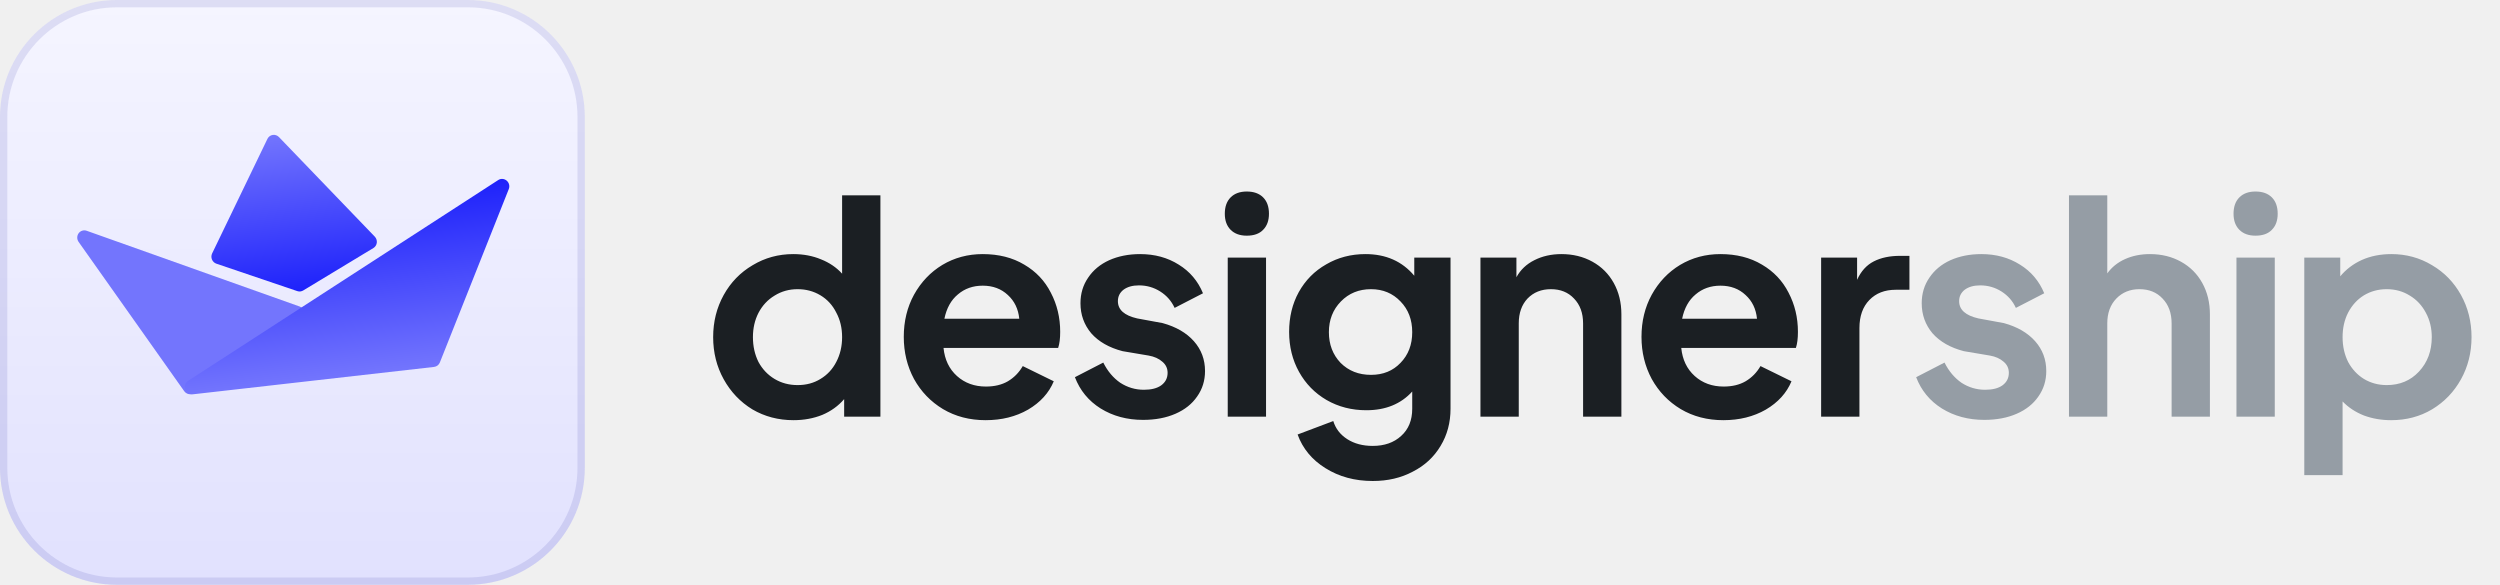
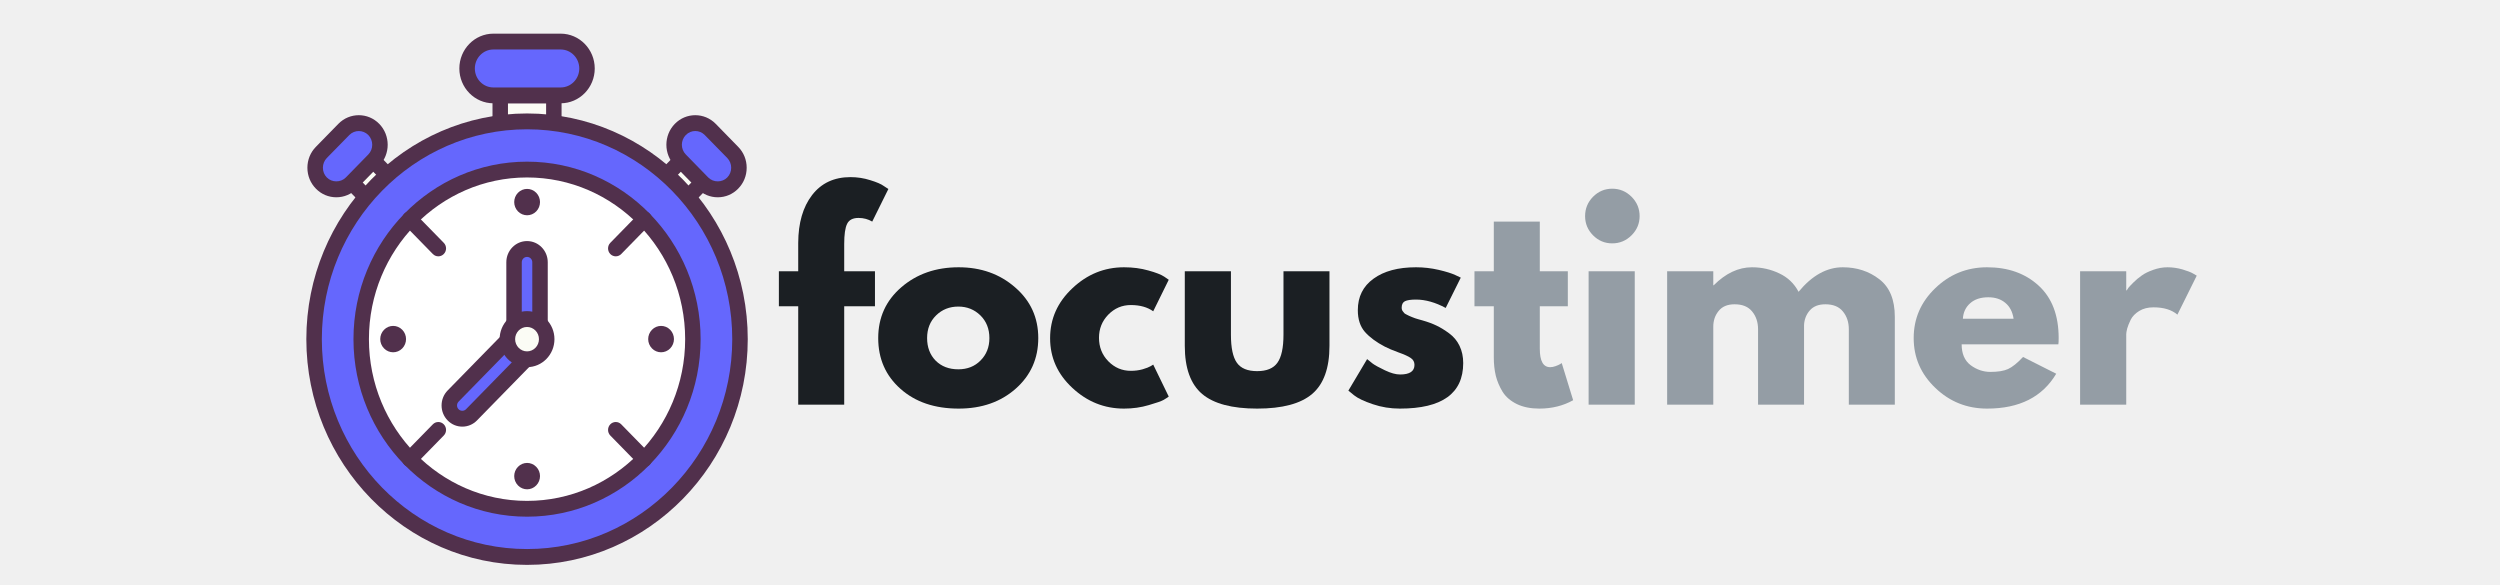
- <svg xmlns="http://www.w3.org/2000/svg" width="171" height="40" viewBox="0 0 171 40" fill="none">
-   <rect width="40" height="40" rx="8" fill="url(#paint0_linear_241_118811)" />
-   <path fill-rule="evenodd" clip-rule="evenodd" d="M14.499 17.752C14.555 17.886 14.665 17.99 14.801 18.036L20.335 19.912C20.404 19.935 20.477 19.943 20.547 19.934C20.614 19.926 20.679 19.904 20.738 19.869L25.542 16.964C25.67 16.886 25.756 16.752 25.774 16.601C25.792 16.449 25.741 16.296 25.635 16.186L19.082 9.376C18.97 9.259 18.811 9.205 18.654 9.229C18.497 9.253 18.363 9.353 18.293 9.497L14.509 17.336C14.447 17.466 14.443 17.617 14.499 17.752Z" fill="url(#paint1_linear_241_118811)" />
-   <path fill-rule="evenodd" clip-rule="evenodd" d="M20.852 21.384C20.826 21.196 20.698 21.037 20.521 20.974L5.93 15.785C5.728 15.713 5.505 15.782 5.378 15.956C5.252 16.13 5.252 16.368 5.377 16.546L12.6 26.757C12.709 26.911 12.887 26.985 13.06 26.965C13.134 26.956 13.207 26.93 13.273 26.885L20.642 21.863C20.796 21.758 20.877 21.572 20.852 21.384Z" fill="#7375FD" />
-   <path fill-rule="evenodd" clip-rule="evenodd" d="M34.658 12.357C34.493 12.215 34.258 12.198 34.079 12.315L12.864 26.051C12.672 26.175 12.592 26.419 12.67 26.639C12.749 26.859 12.965 26.996 13.192 26.971L29.69 25.098L29.692 25.097C29.868 25.076 30.018 24.962 30.085 24.795L34.801 12.932C34.882 12.731 34.824 12.498 34.658 12.357Z" fill="url(#paint2_linear_241_118811)" />
-   <rect x="0.25" y="0.25" width="39.5" height="39.5" rx="7.75" stroke="#02058D" stroke-opacity="0.1" stroke-width="0.5" />
-   <path d="M54.28 28.74C53.24 28.74 52.3 28.493 51.46 28C50.633 27.493 49.98 26.807 49.5 25.94C49.02 25.073 48.78 24.113 48.78 23.06C48.78 22.007 49.02 21.047 49.5 20.18C49.98 19.313 50.64 18.633 51.48 18.14C52.32 17.633 53.247 17.38 54.26 17.38C54.953 17.38 55.587 17.5 56.16 17.74C56.733 17.967 57.213 18.293 57.6 18.72V13.36H60.22V28.5H57.74V27.3C57.34 27.767 56.84 28.127 56.24 28.38C55.64 28.62 54.987 28.74 54.28 28.74ZM51.5 23.06C51.5 23.687 51.627 24.253 51.88 24.76C52.147 25.253 52.513 25.64 52.98 25.92C53.447 26.2 53.973 26.34 54.56 26.34C55.147 26.34 55.667 26.2 56.12 25.92C56.587 25.64 56.947 25.253 57.2 24.76C57.467 24.253 57.6 23.687 57.6 23.06C57.6 22.433 57.467 21.873 57.2 21.38C56.947 20.873 56.587 20.48 56.12 20.2C55.653 19.92 55.133 19.78 54.56 19.78C53.973 19.78 53.447 19.927 52.98 20.22C52.513 20.5 52.147 20.893 51.88 21.4C51.627 21.893 51.5 22.447 51.5 23.06ZM67.418 28.74C66.324 28.74 65.351 28.487 64.498 27.98C63.657 27.473 62.998 26.787 62.517 25.92C62.051 25.053 61.818 24.093 61.818 23.04C61.818 21.973 62.051 21.013 62.517 20.16C62.998 19.293 63.644 18.613 64.457 18.12C65.284 17.627 66.204 17.38 67.218 17.38C68.311 17.38 69.257 17.62 70.058 18.1C70.858 18.567 71.464 19.207 71.877 20.02C72.304 20.833 72.517 21.727 72.517 22.7C72.517 23.153 72.471 23.52 72.377 23.8H64.537C64.618 24.6 64.924 25.24 65.457 25.72C65.991 26.2 66.651 26.44 67.438 26.44C68.024 26.44 68.524 26.32 68.938 26.08C69.364 25.827 69.704 25.48 69.957 25.04L72.078 26.08C71.744 26.88 71.157 27.527 70.317 28.02C69.478 28.5 68.511 28.74 67.418 28.74ZM69.718 21.8C69.651 21.133 69.391 20.593 68.938 20.18C68.484 19.753 67.911 19.54 67.218 19.54C66.551 19.54 65.984 19.74 65.517 20.14C65.051 20.527 64.744 21.08 64.597 21.8H69.718ZM78.184 28.72C77.09 28.72 76.124 28.46 75.284 27.94C74.457 27.42 73.87 26.707 73.524 25.8L75.464 24.8C75.757 25.387 76.144 25.847 76.624 26.18C77.117 26.5 77.657 26.66 78.244 26.66C78.75 26.66 79.144 26.56 79.424 26.36C79.717 26.147 79.864 25.86 79.864 25.5C79.864 25.193 79.744 24.94 79.504 24.74C79.264 24.527 78.95 24.387 78.564 24.32L76.784 24.02C75.864 23.78 75.15 23.373 74.644 22.8C74.15 22.213 73.904 21.527 73.904 20.74C73.904 20.087 74.077 19.507 74.424 19C74.77 18.48 75.25 18.08 75.864 17.8C76.49 17.52 77.197 17.38 77.984 17.38C78.984 17.38 79.864 17.62 80.624 18.1C81.384 18.567 81.937 19.22 82.284 20.06L80.344 21.06C80.13 20.593 79.804 20.22 79.364 19.94C78.924 19.66 78.437 19.52 77.904 19.52C77.464 19.52 77.11 19.62 76.844 19.82C76.59 20.02 76.464 20.28 76.464 20.6C76.464 21.187 76.904 21.58 77.784 21.78L79.524 22.1C80.444 22.353 81.157 22.767 81.664 23.34C82.17 23.913 82.424 24.593 82.424 25.38C82.424 26.033 82.244 26.613 81.884 27.12C81.537 27.627 81.044 28.02 80.404 28.3C79.764 28.58 79.024 28.72 78.184 28.72ZM83.977 17.62H86.597V28.5H83.977V17.62ZM83.777 14.62C83.777 14.14 83.91 13.767 84.177 13.5C84.444 13.233 84.81 13.1 85.277 13.1C85.757 13.1 86.13 13.233 86.397 13.5C86.664 13.767 86.797 14.14 86.797 14.62C86.797 15.087 86.664 15.453 86.397 15.72C86.144 15.987 85.77 16.12 85.277 16.12C84.81 16.12 84.444 15.987 84.177 15.72C83.91 15.453 83.777 15.087 83.777 14.62ZM93.896 32.9C92.669 32.9 91.589 32.607 90.656 32.02C89.736 31.447 89.103 30.68 88.756 29.72L91.196 28.8C91.356 29.32 91.676 29.733 92.156 30.04C92.636 30.347 93.216 30.5 93.896 30.5C94.696 30.5 95.343 30.273 95.836 29.82C96.343 29.367 96.596 28.747 96.596 27.96V26.78C95.823 27.633 94.776 28.06 93.456 28.06C92.456 28.06 91.549 27.827 90.736 27.36C89.936 26.893 89.309 26.253 88.856 25.44C88.403 24.627 88.176 23.713 88.176 22.7C88.176 21.687 88.396 20.78 88.836 19.98C89.289 19.167 89.916 18.533 90.716 18.08C91.516 17.613 92.409 17.38 93.396 17.38C94.796 17.38 95.909 17.873 96.736 18.86V17.62H99.216V27.96C99.216 28.907 98.989 29.753 98.536 30.5C98.083 31.26 97.449 31.847 96.636 32.26C95.836 32.687 94.923 32.9 93.896 32.9ZM90.896 22.72C90.896 23.56 91.163 24.26 91.696 24.82C92.243 25.367 92.936 25.64 93.776 25.64C94.603 25.64 95.276 25.367 95.796 24.82C96.329 24.273 96.596 23.573 96.596 22.72C96.596 21.867 96.329 21.167 95.796 20.62C95.263 20.06 94.589 19.78 93.776 19.78C92.949 19.78 92.263 20.06 91.716 20.62C91.169 21.18 90.896 21.88 90.896 22.72ZM101.263 17.62H103.723V18.96C104.003 18.453 104.41 18.067 104.943 17.8C105.49 17.52 106.11 17.38 106.803 17.38C107.59 17.38 108.296 17.553 108.923 17.9C109.55 18.247 110.036 18.733 110.383 19.36C110.73 19.987 110.903 20.7 110.903 21.5V28.5H108.283V22.12C108.283 21.413 108.076 20.847 107.663 20.42C107.263 19.993 106.736 19.78 106.083 19.78C105.43 19.78 104.896 19.993 104.483 20.42C104.083 20.847 103.883 21.413 103.883 22.12V28.5H101.263V17.62ZM117.878 28.74C116.785 28.74 115.812 28.487 114.958 27.98C114.118 27.473 113.458 26.787 112.978 25.92C112.512 25.053 112.278 24.093 112.278 23.04C112.278 21.973 112.512 21.013 112.978 20.16C113.458 19.293 114.105 18.613 114.918 18.12C115.745 17.627 116.665 17.38 117.678 17.38C118.772 17.38 119.718 17.62 120.518 18.1C121.318 18.567 121.925 19.207 122.338 20.02C122.765 20.833 122.978 21.727 122.978 22.7C122.978 23.153 122.932 23.52 122.838 23.8H114.998C115.078 24.6 115.385 25.24 115.918 25.72C116.452 26.2 117.112 26.44 117.898 26.44C118.485 26.44 118.985 26.32 119.398 26.08C119.825 25.827 120.165 25.48 120.418 25.04L122.538 26.08C122.205 26.88 121.618 27.527 120.778 28.02C119.938 28.5 118.972 28.74 117.878 28.74ZM120.178 21.8C120.112 21.133 119.852 20.593 119.398 20.18C118.945 19.753 118.372 19.54 117.678 19.54C117.012 19.54 116.445 19.74 115.978 20.14C115.512 20.527 115.205 21.08 115.058 21.8H120.178ZM124.565 17.62H127.025V19.14C127.291 18.553 127.671 18.133 128.165 17.88C128.658 17.627 129.258 17.5 129.965 17.5H130.605V19.82H129.665C128.918 19.82 128.318 20.053 127.865 20.52C127.411 20.987 127.185 21.627 127.185 22.44V28.5H124.565V17.62Z" fill="#1B1F23" />
-   <path d="M135.725 28.72C134.632 28.72 133.665 28.46 132.825 27.94C131.998 27.42 131.412 26.707 131.065 25.8L133.005 24.8C133.298 25.387 133.685 25.847 134.165 26.18C134.658 26.5 135.198 26.66 135.785 26.66C136.292 26.66 136.685 26.56 136.965 26.36C137.258 26.147 137.405 25.86 137.405 25.5C137.405 25.193 137.285 24.94 137.045 24.74C136.805 24.527 136.492 24.387 136.105 24.32L134.325 24.02C133.405 23.78 132.692 23.373 132.185 22.8C131.692 22.213 131.445 21.527 131.445 20.74C131.445 20.087 131.618 19.507 131.965 19C132.312 18.48 132.792 18.08 133.405 17.8C134.032 17.52 134.738 17.38 135.525 17.38C136.525 17.38 137.405 17.62 138.165 18.1C138.925 18.567 139.478 19.22 139.825 20.06L137.885 21.06C137.672 20.593 137.345 20.22 136.905 19.94C136.465 19.66 135.978 19.52 135.445 19.52C135.005 19.52 134.652 19.62 134.385 19.82C134.132 20.02 134.005 20.28 134.005 20.6C134.005 21.187 134.445 21.58 135.325 21.78L137.065 22.1C137.985 22.353 138.698 22.767 139.205 23.34C139.712 23.913 139.965 24.593 139.965 25.38C139.965 26.033 139.785 26.613 139.425 27.12C139.078 27.627 138.585 28.02 137.945 28.3C137.305 28.58 136.565 28.72 135.725 28.72ZM141.518 13.36H144.138V18.7C144.445 18.273 144.852 17.947 145.358 17.72C145.865 17.493 146.432 17.38 147.058 17.38C147.845 17.38 148.552 17.553 149.178 17.9C149.805 18.247 150.292 18.733 150.638 19.36C150.985 19.987 151.158 20.7 151.158 21.5V28.5H148.538V22.12C148.538 21.413 148.332 20.847 147.918 20.42C147.518 19.993 146.992 19.78 146.338 19.78C145.698 19.78 145.172 19.993 144.758 20.42C144.345 20.847 144.138 21.413 144.138 22.12V28.5H141.518V13.36ZM152.974 17.62H155.594V28.5H152.974V17.62ZM152.774 14.62C152.774 14.14 152.907 13.767 153.174 13.5C153.441 13.233 153.807 13.1 154.274 13.1C154.754 13.1 155.127 13.233 155.394 13.5C155.661 13.767 155.794 14.14 155.794 14.62C155.794 15.087 155.661 15.453 155.394 15.72C155.141 15.987 154.767 16.12 154.274 16.12C153.807 16.12 153.441 15.987 153.174 15.72C152.907 15.453 152.774 15.087 152.774 14.62ZM157.613 17.62H160.073V18.9C160.473 18.42 160.966 18.047 161.553 17.78C162.153 17.513 162.826 17.38 163.573 17.38C164.586 17.38 165.513 17.633 166.353 18.14C167.193 18.633 167.853 19.313 168.333 20.18C168.813 21.047 169.053 22.007 169.053 23.06C169.053 24.113 168.813 25.073 168.333 25.94C167.853 26.807 167.193 27.493 166.353 28C165.526 28.493 164.593 28.74 163.553 28.74C162.886 28.74 162.266 28.633 161.693 28.42C161.12 28.193 160.633 27.873 160.233 27.46V32.5H157.613V17.62ZM160.233 23.06C160.233 23.687 160.36 24.253 160.613 24.76C160.88 25.253 161.24 25.64 161.693 25.92C162.16 26.2 162.68 26.34 163.253 26.34C164.146 26.34 164.88 26.033 165.453 25.42C166.04 24.793 166.333 24.007 166.333 23.06C166.333 22.447 166.2 21.893 165.933 21.4C165.666 20.893 165.3 20.5 164.833 20.22C164.366 19.927 163.84 19.78 163.253 19.78C162.68 19.78 162.16 19.92 161.693 20.2C161.24 20.48 160.88 20.873 160.613 21.38C160.36 21.873 160.233 22.433 160.233 23.06Z" fill="#959DA5" />
+ <svg xmlns="http://www.w3.org/2000/svg" width="342" zoomAndPan="magnify" viewBox="0 0 256.5 60" height="80" preserveAspectRatio="xMidYMid meet" version="1.0">
  <defs>
-     <linearGradient id="paint0_linear_241_118811" x1="20" y1="0" x2="20" y2="40" gradientUnits="userSpaceOnUse">
-       <stop stop-color="#F5F5FF" />
-       <stop offset="1" stop-color="#E1E1FE" />
-     </linearGradient>
-     <linearGradient id="paint1_linear_241_118811" x1="19.116" y1="9.174" x2="20.392" y2="19.953" gradientUnits="userSpaceOnUse">
-       <stop stop-color="#7375FD" />
-       <stop offset="1" stop-color="#1E22FB" />
-     </linearGradient>
-     <linearGradient id="paint2_linear_241_118811" x1="22.972" y1="13.581" x2="24.41" y2="25.723" gradientUnits="userSpaceOnUse">
-       <stop stop-color="#1E22FB" />
-       <stop offset="1" stop-color="#7375FD" />
-     </linearGradient>
+     <g />
+     <clipPath id="ff6c16f9f4">
+       <path d="M 47 3.465 L 62 3.465 L 62 11 L 47 11 Z M 47 3.465 " clip-rule="nonzero" />
+     </clipPath>
+     <clipPath id="2e2099e3d9">
+       <path d="M 31.367 11 L 40 11 L 40 21 L 31.367 21 Z M 31.367 11 " clip-rule="nonzero" />
+     </clipPath>
+     <clipPath id="f7c59c7a23">
+       <path d="M 68 11 L 76.781 11 L 76.781 21 L 68 21 Z M 68 11 " clip-rule="nonzero" />
+     </clipPath>
+     <clipPath id="65f2c49026">
+       <path d="M 32 12 L 76 12 L 76 57.961 L 32 57.961 Z M 32 12 " clip-rule="nonzero" />
+     </clipPath>
+     <clipPath id="b0eb394f19">
+       <path d="M 31.367 11 L 76.781 11 L 76.781 57.961 L 31.367 57.961 Z M 31.367 11 " clip-rule="nonzero" />
+     </clipPath>
  </defs>
+   <path fill="#fbfcf5" d="M 56.824 13.191 L 51.324 13.191 L 51.324 8.348 L 56.824 8.348 L 56.824 13.191 " fill-opacity="1" fill-rule="nonzero" />
+   <path fill="#51304c" d="M 52.117 12.379 L 56.031 12.379 L 56.031 10.598 L 52.117 10.598 Z M 56.824 14 L 51.324 14 C 50.887 14 50.531 13.637 50.531 13.191 L 50.531 9.785 C 50.531 9.34 50.887 8.973 51.324 8.973 L 56.824 8.973 C 57.262 8.973 57.617 9.34 57.617 9.785 L 57.617 13.191 C 57.617 13.637 57.262 14 56.824 14 " fill-opacity="1" fill-rule="nonzero" />
+   <path fill="#6567fd" d="M 57.527 9.785 L 50.621 9.785 C 49.129 9.785 47.922 8.551 47.922 7.027 C 47.922 5.504 49.129 4.266 50.621 4.266 L 57.527 4.266 C 59.02 4.266 60.227 5.504 60.227 7.027 C 60.227 8.551 59.02 9.785 57.527 9.785 " fill-opacity="1" fill-rule="nonzero" />
+   <g clip-path="url(#ff6c16f9f4)">
+     <path fill="#51304c" d="M 50.621 5.078 C 49.57 5.078 48.719 5.953 48.719 7.027 C 48.719 8.102 49.57 8.973 50.621 8.973 L 57.527 8.973 C 58.578 8.973 59.434 8.102 59.434 7.027 C 59.434 5.953 58.578 5.078 57.527 5.078 Z M 57.527 10.598 L 50.621 10.598 C 48.695 10.598 47.129 8.996 47.129 7.027 C 47.129 5.059 48.695 3.453 50.621 3.453 L 57.527 3.453 C 59.453 3.453 61.02 5.059 61.02 7.027 C 61.02 8.996 59.453 10.598 57.527 10.598 " fill-opacity="1" fill-rule="nonzero" />
+   </g>
+   <path fill="#fbfcf5" d="M 67.605 18.773 L 69.809 21.023 L 72.906 17.859 L 70.703 15.605 L 67.605 18.773 " fill-opacity="1" fill-rule="nonzero" />
+   <path fill="#51304c" d="M 68.73 18.773 L 69.809 19.875 L 71.785 17.859 L 70.703 16.754 Z M 69.809 21.836 C 69.598 21.836 69.395 21.75 69.246 21.598 L 67.047 19.348 C 66.734 19.031 66.734 18.516 67.047 18.199 L 70.141 15.031 C 70.453 14.715 70.957 14.715 71.266 15.031 L 73.465 17.281 C 73.777 17.598 73.777 18.113 73.465 18.43 L 70.371 21.598 C 70.223 21.75 70.02 21.836 69.809 21.836 " fill-opacity="1" fill-rule="nonzero" />
+   <path fill="#fbfcf5" d="M 40.543 18.773 L 38.34 21.023 L 35.242 17.859 L 37.445 15.605 L 40.543 18.773 " fill-opacity="1" fill-rule="nonzero" />
+   <path fill="#51304c" d="M 36.363 17.859 L 38.34 19.875 L 39.422 18.773 L 37.445 16.754 Z M 38.34 21.836 C 38.129 21.836 37.926 21.75 37.777 21.598 L 34.684 18.43 C 34.371 18.113 34.371 17.598 34.684 17.281 L 36.883 15.031 C 37.191 14.715 37.695 14.715 38.008 15.031 L 41.102 18.199 C 41.414 18.516 41.414 19.031 41.102 19.348 L 38.902 21.598 C 38.754 21.75 38.551 21.836 38.34 21.836 " fill-opacity="1" fill-rule="nonzero" />
+   <path fill="#6567fd" d="M 38.348 16.426 L 36.043 18.781 C 35.195 19.648 33.82 19.648 32.973 18.781 C 32.121 17.914 32.121 16.508 32.973 15.641 L 35.277 13.281 C 36.125 12.414 37.5 12.414 38.348 13.281 C 39.195 14.148 39.195 15.555 38.348 16.426 " fill-opacity="1" fill-rule="nonzero" />
+   <g clip-path="url(#2e2099e3d9)">
+     <path fill="#51304c" d="M 38.348 16.426 L 38.352 16.426 Z M 36.812 13.445 C 36.461 13.445 36.105 13.582 35.84 13.855 L 33.531 16.211 C 33.27 16.48 33.129 16.836 33.129 17.211 C 33.129 17.586 33.27 17.941 33.531 18.207 C 34.051 18.742 34.961 18.742 35.484 18.207 L 37.789 15.848 C 38.324 15.301 38.324 14.406 37.789 13.855 C 37.52 13.582 37.164 13.445 36.812 13.445 Z M 34.508 20.242 C 33.715 20.242 32.969 19.93 32.41 19.355 C 31.848 18.785 31.539 18.02 31.539 17.211 C 31.539 16.402 31.848 15.637 32.41 15.066 L 34.715 12.707 C 35.871 11.523 37.754 11.523 38.91 12.707 C 40.066 13.891 40.066 15.816 38.91 16.996 L 36.605 19.355 C 36.043 19.93 35.297 20.242 34.508 20.242 " fill-opacity="1" fill-rule="nonzero" />
+   </g>
+   <path fill="#6567fd" d="M 69.801 16.426 L 72.105 18.781 C 72.953 19.648 74.328 19.648 75.176 18.781 C 76.027 17.914 76.027 16.508 75.176 15.641 L 72.871 13.281 C 72.023 12.414 70.648 12.414 69.801 13.281 C 68.953 14.148 68.953 15.555 69.801 16.426 " fill-opacity="1" fill-rule="nonzero" />
+   <g clip-path="url(#f7c59c7a23)">
+     <path fill="#51304c" d="M 70.363 15.848 L 72.664 18.207 C 73.188 18.742 74.098 18.742 74.617 18.207 C 74.879 17.941 75.02 17.586 75.02 17.211 C 75.02 16.836 74.879 16.48 74.617 16.211 L 72.309 13.855 C 71.773 13.305 70.898 13.305 70.363 13.855 C 69.824 14.406 69.824 15.301 70.363 15.848 Z M 73.641 20.242 C 72.852 20.242 72.105 19.93 71.543 19.355 L 69.238 16.996 C 68.082 15.816 68.082 13.891 69.238 12.707 C 70.395 11.523 72.277 11.523 73.434 12.707 L 75.738 15.066 C 76.301 15.637 76.609 16.402 76.609 17.211 C 76.609 18.02 76.301 18.785 75.738 19.355 C 75.18 19.93 74.434 20.242 73.641 20.242 " fill-opacity="1" fill-rule="nonzero" />
+   </g>
+   <g clip-path="url(#65f2c49026)">
+     <path fill="#6567fd" d="M 75.922 34.797 C 75.922 47.141 66.141 57.145 54.074 57.145 C 42.008 57.145 32.227 47.141 32.227 34.797 C 32.227 22.457 42.008 12.453 54.074 12.453 C 66.141 12.453 75.922 22.457 75.922 34.797 " fill-opacity="1" fill-rule="nonzero" />
+   </g>
+   <path fill="#ffffff" d="M 71.09 34.797 C 71.09 44.41 63.473 52.199 54.074 52.199 C 44.676 52.199 37.059 44.41 37.059 34.797 C 37.059 25.188 44.676 17.398 54.074 17.398 C 63.473 17.398 71.09 25.188 71.09 34.797 " fill-opacity="1" fill-rule="nonzero" />
+   <path fill="#51304c" d="M 45.531 26.062 C 45.223 26.379 44.719 26.379 44.41 26.062 L 41.48 23.066 C 41.172 22.75 41.172 22.234 41.48 21.918 C 41.789 21.602 42.293 21.602 42.602 21.918 L 45.531 24.914 C 45.844 25.23 45.844 25.746 45.531 26.062 " fill-opacity="1" fill-rule="nonzero" />
+   <path fill="#51304c" d="M 45.531 44.684 L 42.602 47.68 C 42.293 47.996 41.789 47.996 41.48 47.68 C 41.172 47.363 41.172 46.848 41.48 46.531 L 44.41 43.535 C 44.719 43.219 45.223 43.219 45.531 43.535 C 45.844 43.852 45.844 44.367 45.531 44.684 " fill-opacity="1" fill-rule="nonzero" />
+   <path fill="#51304c" d="M 62.617 26.062 C 62.926 26.379 63.43 26.379 63.738 26.062 L 66.668 23.066 C 66.977 22.75 66.977 22.234 66.668 21.918 C 66.359 21.602 65.855 21.602 65.547 21.918 L 62.617 24.914 C 62.309 25.23 62.309 25.746 62.617 26.062 " fill-opacity="1" fill-rule="nonzero" />
+   <path fill="#51304c" d="M 62.617 44.684 L 65.547 47.68 C 65.855 47.996 66.359 47.996 66.668 47.68 C 66.977 47.363 66.977 46.848 66.668 46.531 L 63.738 43.535 C 63.43 43.219 62.926 43.219 62.617 43.535 C 62.309 43.852 62.309 44.367 62.617 44.684 " fill-opacity="1" fill-rule="nonzero" />
+   <path fill="#6567fd" d="M 55.406 33.277 L 52.742 33.277 L 52.742 26.906 C 52.742 26.156 53.34 25.547 54.074 25.547 C 54.809 25.547 55.406 26.156 55.406 26.906 L 55.406 33.277 " fill-opacity="1" fill-rule="nonzero" />
+   <path fill="#6567fd" d="M 52.285 34.707 L 54.172 36.633 L 48.375 42.562 C 47.855 43.098 47.008 43.098 46.488 42.562 C 45.969 42.031 45.969 41.168 46.488 40.637 L 52.285 34.707 " fill-opacity="1" fill-rule="nonzero" />
+   <path fill="#51304c" d="M 54.074 18.207 C 45.129 18.207 37.852 25.648 37.852 34.797 C 37.852 43.949 45.129 51.391 54.074 51.391 C 63.02 51.391 70.297 43.949 70.297 34.797 C 70.297 25.648 63.02 18.207 54.074 18.207 Z M 54.074 53.012 C 44.254 53.012 36.266 44.844 36.266 34.797 C 36.266 24.754 44.254 16.586 54.074 16.586 C 63.895 16.586 71.883 24.754 71.883 34.797 C 71.883 44.844 63.895 53.012 54.074 53.012 " fill-opacity="1" fill-rule="nonzero" />
+   <path fill="#51304c" d="M 55.016 21.691 C 54.5 22.219 53.664 22.219 53.145 21.691 C 52.629 21.16 52.629 20.305 53.145 19.777 C 53.664 19.25 54.5 19.25 55.016 19.777 C 55.535 20.305 55.535 21.16 55.016 21.691 " fill-opacity="1" fill-rule="nonzero" />
+   <path fill="#51304c" d="M 55.016 47.895 C 54.5 47.363 53.664 47.363 53.145 47.895 C 52.629 48.418 52.629 49.277 53.145 49.805 C 53.664 50.336 54.5 50.336 55.016 49.805 C 55.535 49.277 55.535 48.418 55.016 47.895 " fill-opacity="1" fill-rule="nonzero" />
+   <path fill="#51304c" d="M 41.273 33.836 C 41.789 34.363 41.789 35.219 41.273 35.746 C 40.758 36.277 39.918 36.277 39.402 35.746 C 38.883 35.219 38.883 34.363 39.402 33.836 C 39.918 33.305 40.758 33.305 41.273 33.836 " fill-opacity="1" fill-rule="nonzero" />
+   <path fill="#51304c" d="M 66.891 33.836 C 66.375 34.363 66.375 35.219 66.891 35.746 C 67.406 36.277 68.246 36.277 68.762 35.746 C 69.277 35.219 69.277 34.363 68.762 33.836 C 68.246 33.305 67.406 33.305 66.891 33.836 " fill-opacity="1" fill-rule="nonzero" />
+   <g clip-path="url(#b0eb394f19)">
+     <path fill="#51304c" d="M 54.074 13.266 C 42.465 13.266 33.02 22.926 33.02 34.797 C 33.02 46.672 42.465 56.332 54.074 56.332 C 65.684 56.332 75.129 46.672 75.129 34.797 C 75.129 22.926 65.684 13.266 54.074 13.266 Z M 54.074 57.957 C 41.59 57.957 31.43 47.566 31.43 34.797 C 31.43 22.031 41.59 11.641 54.074 11.641 C 66.559 11.641 76.719 22.031 76.719 34.797 C 76.719 47.566 66.559 57.957 54.074 57.957 " fill-opacity="1" fill-rule="nonzero" />
+   </g>
+   <path fill="#51304c" d="M 53.535 32.465 L 54.613 32.465 L 54.613 26.906 C 54.613 26.602 54.371 26.359 54.074 26.359 C 53.777 26.359 53.535 26.602 53.535 26.906 Z M 55.406 34.09 L 52.742 34.09 C 52.305 34.09 51.949 33.727 51.949 33.277 L 51.949 26.906 C 51.949 25.707 52.902 24.734 54.074 24.734 C 55.246 24.734 56.199 25.707 56.199 26.906 L 56.199 33.277 C 56.199 33.727 55.844 34.09 55.406 34.09 " fill-opacity="1" fill-rule="nonzero" />
+   <path fill="#51304c" d="M 52.285 35.855 L 47.051 41.207 C 46.949 41.312 46.891 41.453 46.891 41.598 C 46.891 41.746 46.949 41.887 47.051 41.988 C 47.254 42.199 47.609 42.199 47.812 41.988 L 53.051 36.633 Z M 47.434 43.773 C 46.863 43.773 46.328 43.547 45.93 43.137 C 45.527 42.727 45.305 42.18 45.305 41.598 C 45.305 41.02 45.527 40.473 45.93 40.059 L 51.727 34.133 C 52.035 33.816 52.539 33.816 52.848 34.133 L 54.734 36.062 C 54.883 36.215 54.965 36.418 54.965 36.633 C 54.965 36.848 54.883 37.055 54.734 37.207 L 48.938 43.137 C 48.535 43.547 48 43.773 47.434 43.773 " fill-opacity="1" fill-rule="nonzero" />
+   <path fill="#fbfcf5" d="M 56.09 34.797 C 56.09 35.938 55.188 36.863 54.074 36.863 C 52.961 36.863 52.059 35.938 52.059 34.797 C 52.059 33.66 52.961 32.734 54.074 32.734 C 55.188 32.734 56.09 33.66 56.09 34.797 " fill-opacity="1" fill-rule="nonzero" />
+   <path fill="#51304c" d="M 54.074 33.547 C 53.402 33.547 52.852 34.109 52.852 34.797 C 52.852 35.488 53.402 36.051 54.074 36.051 C 54.75 36.051 55.297 35.488 55.297 34.797 C 55.297 34.109 54.75 33.547 54.074 33.547 Z M 54.074 37.672 C 52.523 37.672 51.262 36.383 51.262 34.797 C 51.262 33.215 52.523 31.922 54.074 31.922 C 55.625 31.922 56.887 33.215 56.887 34.797 C 56.887 36.383 55.625 37.672 54.074 37.672 " fill-opacity="1" fill-rule="nonzero" />
+   <g fill="#1b1f23" fill-opacity="1">
+     <g transform="translate(79.4908, 41.51651)">
+       <g>
+         <path d="M 2.406 -13.688 L 2.406 -16.594 C 2.414 -18.645 2.891 -20.281 3.828 -21.5 C 4.773 -22.727 6.086 -23.344 7.766 -23.344 C 8.473 -23.344 9.148 -23.238 9.797 -23.031 C 10.453 -22.832 10.922 -22.629 11.203 -22.422 L 11.656 -22.125 L 10 -18.781 C 9.582 -19.031 9.113 -19.156 8.594 -19.156 C 8.008 -19.156 7.617 -18.953 7.422 -18.547 C 7.223 -18.148 7.125 -17.457 7.125 -16.469 L 7.125 -13.688 L 10.281 -13.688 L 10.281 -10.094 L 7.125 -10.094 L 7.125 0 L 2.406 0 L 2.406 -10.094 L 0.422 -10.094 L 0.422 -13.688 Z M 2.406 -13.688 " />
+       </g>
+     </g>
+   </g>
+   <g fill="#1b1f23" fill-opacity="1">
+     <g transform="translate(89.49599, 41.51651)">
+       <g>
+         <path d="M 2.891 -1.625 C 1.367 -2.977 0.609 -4.711 0.609 -6.828 C 0.609 -8.941 1.398 -10.68 2.984 -12.047 C 4.566 -13.41 6.523 -14.094 8.859 -14.094 C 11.148 -14.094 13.082 -13.406 14.656 -12.031 C 16.238 -10.664 17.031 -8.93 17.031 -6.828 C 17.031 -4.734 16.258 -3.004 14.719 -1.641 C 13.176 -0.273 11.223 0.406 8.859 0.406 C 6.398 0.406 4.41 -0.27 2.891 -1.625 Z M 6.547 -9.156 C 5.93 -8.551 5.625 -7.773 5.625 -6.828 C 5.625 -5.891 5.914 -5.117 6.5 -4.516 C 7.094 -3.922 7.867 -3.625 8.828 -3.625 C 9.754 -3.625 10.516 -3.926 11.109 -4.531 C 11.711 -5.133 12.016 -5.898 12.016 -6.828 C 12.016 -7.773 11.707 -8.551 11.094 -9.156 C 10.477 -9.758 9.723 -10.062 8.828 -10.062 C 7.922 -10.062 7.16 -9.758 6.547 -9.156 Z M 6.547 -9.156 " />
+       </g>
+     </g>
+   </g>
+   <g fill="#1b1f23" fill-opacity="1">
+     <g transform="translate(107.1318, 41.51651)">
+       <g>
+         <path d="M 8.891 -10.219 C 7.992 -10.219 7.223 -9.891 6.578 -9.234 C 5.941 -8.578 5.625 -7.785 5.625 -6.859 C 5.625 -5.91 5.941 -5.109 6.578 -4.453 C 7.223 -3.797 7.992 -3.469 8.891 -3.469 C 9.316 -3.469 9.719 -3.52 10.094 -3.625 C 10.477 -3.738 10.758 -3.848 10.938 -3.953 L 11.188 -4.109 L 12.781 -0.828 C 12.656 -0.734 12.477 -0.617 12.25 -0.484 C 12.031 -0.359 11.523 -0.18 10.734 0.047 C 9.941 0.285 9.094 0.406 8.188 0.406 C 6.176 0.406 4.41 -0.301 2.891 -1.719 C 1.367 -3.133 0.609 -4.832 0.609 -6.812 C 0.609 -8.801 1.367 -10.508 2.891 -11.938 C 4.41 -13.375 6.176 -14.094 8.188 -14.094 C 9.094 -14.094 9.926 -13.984 10.688 -13.766 C 11.457 -13.555 12.004 -13.344 12.328 -13.125 L 12.781 -12.812 L 11.188 -9.578 C 10.594 -10.004 9.828 -10.219 8.891 -10.219 Z M 8.891 -10.219 " />
+       </g>
+     </g>
+   </g>
+   <g fill="#1b1f23" fill-opacity="1">
+     <g transform="translate(120.2319, 41.51651)">
+       <g>
+         <path d="M 6.062 -13.688 L 6.062 -7.172 C 6.062 -5.828 6.266 -4.867 6.672 -4.297 C 7.078 -3.723 7.77 -3.438 8.75 -3.438 C 9.727 -3.438 10.422 -3.723 10.828 -4.297 C 11.242 -4.867 11.453 -5.828 11.453 -7.172 L 11.453 -13.688 L 16.172 -13.688 L 16.172 -6.031 C 16.172 -3.75 15.578 -2.102 14.391 -1.094 C 13.211 -0.094 11.332 0.406 8.75 0.406 C 6.176 0.406 4.297 -0.094 3.109 -1.094 C 1.922 -2.102 1.328 -3.75 1.328 -6.031 L 1.328 -13.688 Z M 6.062 -13.688 " />
+       </g>
+     </g>
+   </g>
+   <g fill="#1b1f23" fill-opacity="1">
+     <g transform="translate(137.7344, 41.51651)">
+       <g>
+         <path d="M 7.547 -14.094 C 8.336 -14.094 9.113 -14.004 9.875 -13.828 C 10.633 -13.648 11.203 -13.473 11.578 -13.297 L 12.141 -13.031 L 10.594 -9.922 C 9.531 -10.492 8.516 -10.781 7.547 -10.781 C 7.016 -10.781 6.633 -10.723 6.406 -10.609 C 6.188 -10.492 6.078 -10.273 6.078 -9.953 C 6.078 -9.879 6.086 -9.805 6.109 -9.734 C 6.129 -9.672 6.164 -9.609 6.219 -9.547 C 6.27 -9.484 6.316 -9.426 6.359 -9.375 C 6.41 -9.332 6.488 -9.285 6.594 -9.234 C 6.695 -9.18 6.781 -9.141 6.844 -9.109 C 6.906 -9.086 7.004 -9.047 7.141 -8.984 C 7.285 -8.93 7.395 -8.891 7.469 -8.859 C 7.539 -8.836 7.66 -8.801 7.828 -8.75 C 8.004 -8.695 8.133 -8.66 8.219 -8.641 C 8.77 -8.484 9.25 -8.305 9.656 -8.109 C 10.07 -7.91 10.504 -7.645 10.953 -7.312 C 11.41 -6.977 11.766 -6.551 12.016 -6.031 C 12.266 -5.508 12.391 -4.922 12.391 -4.266 C 12.391 -1.148 10.223 0.406 5.891 0.406 C 4.922 0.406 3.992 0.254 3.109 -0.047 C 2.223 -0.348 1.586 -0.648 1.203 -0.953 L 0.609 -1.438 L 2.531 -4.672 C 2.676 -4.547 2.863 -4.395 3.094 -4.219 C 3.32 -4.051 3.738 -3.82 4.344 -3.531 C 4.945 -3.238 5.473 -3.094 5.922 -3.094 C 6.898 -3.094 7.391 -3.422 7.391 -4.078 C 7.391 -4.379 7.266 -4.613 7.016 -4.781 C 6.766 -4.957 6.344 -5.148 5.75 -5.359 C 5.156 -5.578 4.688 -5.773 4.344 -5.953 C 3.488 -6.398 2.812 -6.898 2.312 -7.453 C 1.82 -8.016 1.578 -8.758 1.578 -9.688 C 1.578 -11.07 2.113 -12.148 3.188 -12.922 C 4.258 -13.703 5.711 -14.094 7.547 -14.094 Z M 7.547 -14.094 " />
+       </g>
+     </g>
+   </g>
+   <g fill="#949da5" fill-opacity="1">
+     <g transform="translate(150.8584, 41.51651)">
+       <g>
+         <path d="M 2.406 -13.688 L 2.406 -18.781 L 7.125 -18.781 L 7.125 -13.688 L 10 -13.688 L 10 -10.094 L 7.125 -10.094 L 7.125 -5.734 C 7.125 -4.473 7.477 -3.844 8.188 -3.844 C 8.363 -3.844 8.551 -3.879 8.75 -3.953 C 8.945 -4.023 9.098 -4.094 9.203 -4.156 L 9.375 -4.266 L 10.547 -0.453 C 9.523 0.117 8.367 0.406 7.078 0.406 C 6.18 0.406 5.41 0.25 4.766 -0.062 C 4.129 -0.375 3.645 -0.789 3.312 -1.312 C 2.988 -1.844 2.754 -2.395 2.609 -2.969 C 2.473 -3.551 2.406 -4.172 2.406 -4.828 L 2.406 -10.094 L 0.422 -10.094 L 0.422 -13.688 Z M 2.406 -13.688 " />
+       </g>
+     </g>
+   </g>
+   <g fill="#949da5" fill-opacity="1">
+     <g transform="translate(161.3972, 41.51651)">
+       <g>
+         <path d="M 2.047 -21.328 C 2.598 -21.879 3.254 -22.156 4.016 -22.156 C 4.785 -22.156 5.445 -21.879 6 -21.328 C 6.551 -20.773 6.828 -20.113 6.828 -19.344 C 6.828 -18.582 6.551 -17.926 6 -17.375 C 5.445 -16.82 4.785 -16.547 4.016 -16.547 C 3.254 -16.547 2.598 -16.82 2.047 -17.375 C 1.504 -17.926 1.234 -18.582 1.234 -19.344 C 1.234 -20.113 1.504 -20.773 2.047 -21.328 Z M 1.594 -13.688 L 1.594 0 L 6.328 0 L 6.328 -13.688 Z M 1.594 -13.688 " />
+       </g>
+     </g>
+   </g>
+   <g fill="#949da5" fill-opacity="1">
+     <g transform="translate(169.4548, 41.51651)">
+       <g>
+         <path d="M 1.594 0 L 1.594 -13.688 L 6.328 -13.688 L 6.328 -12.25 L 6.375 -12.25 C 7.602 -13.477 8.91 -14.094 10.297 -14.094 C 11.297 -14.094 12.227 -13.883 13.094 -13.469 C 13.969 -13.062 14.629 -12.43 15.078 -11.578 C 16.461 -13.254 17.973 -14.094 19.609 -14.094 C 21.066 -14.094 22.32 -13.68 23.375 -12.859 C 24.426 -12.047 24.953 -10.766 24.953 -9.016 L 24.953 0 L 20.234 0 L 20.234 -7.734 C 20.234 -8.461 20.031 -9.07 19.625 -9.562 C 19.227 -10.051 18.629 -10.297 17.828 -10.297 C 17.129 -10.297 16.598 -10.086 16.234 -9.672 C 15.867 -9.254 15.672 -8.754 15.641 -8.172 L 15.641 0 L 10.922 0 L 10.922 -7.734 C 10.922 -8.461 10.719 -9.07 10.312 -9.562 C 9.914 -10.051 9.316 -10.297 8.516 -10.297 C 7.785 -10.297 7.238 -10.066 6.875 -9.609 C 6.508 -9.16 6.328 -8.625 6.328 -8 L 6.328 0 Z M 1.594 0 " />
+       </g>
+     </g>
+   </g>
+   <g fill="#949da5" fill-opacity="1">
+     <g transform="translate(195.7351, 41.51651)">
+       <g>
+         <path d="M 15.453 -6.188 L 5.531 -6.188 C 5.531 -5.227 5.836 -4.516 6.453 -4.047 C 7.078 -3.586 7.754 -3.359 8.484 -3.359 C 9.254 -3.359 9.859 -3.457 10.297 -3.656 C 10.742 -3.863 11.254 -4.273 11.828 -4.891 L 15.234 -3.172 C 13.816 -0.785 11.453 0.406 8.141 0.406 C 6.078 0.406 4.305 -0.301 2.828 -1.719 C 1.348 -3.133 0.609 -4.836 0.609 -6.828 C 0.609 -8.828 1.348 -10.535 2.828 -11.953 C 4.305 -13.379 6.078 -14.094 8.141 -14.094 C 10.305 -14.094 12.07 -13.461 13.438 -12.203 C 14.801 -10.953 15.484 -9.16 15.484 -6.828 C 15.484 -6.516 15.473 -6.301 15.453 -6.188 Z M 5.656 -8.812 L 10.859 -8.812 C 10.754 -9.52 10.473 -10.062 10.016 -10.438 C 9.566 -10.82 8.984 -11.016 8.266 -11.016 C 7.484 -11.016 6.863 -10.812 6.406 -10.406 C 5.945 -10 5.695 -9.469 5.656 -8.812 Z M 5.656 -8.812 " />
+       </g>
+     </g>
+   </g>
+   <g fill="#949da5" fill-opacity="1">
+     <g transform="translate(211.8234, 41.51651)">
+       <g>
+         <path d="M 1.594 0 L 1.594 -13.688 L 6.328 -13.688 L 6.328 -11.719 L 6.375 -11.719 C 6.414 -11.789 6.473 -11.879 6.547 -11.984 C 6.629 -12.086 6.801 -12.27 7.062 -12.531 C 7.332 -12.801 7.617 -13.039 7.922 -13.25 C 8.223 -13.469 8.613 -13.66 9.094 -13.828 C 9.582 -14.004 10.07 -14.094 10.562 -14.094 C 11.082 -14.094 11.594 -14.02 12.094 -13.875 C 12.594 -13.727 12.957 -13.586 13.188 -13.453 L 13.562 -13.234 L 11.578 -9.234 C 10.992 -9.734 10.176 -9.984 9.125 -9.984 C 8.551 -9.984 8.062 -9.859 7.656 -9.609 C 7.25 -9.359 6.957 -9.055 6.781 -8.703 C 6.613 -8.348 6.492 -8.047 6.422 -7.797 C 6.359 -7.547 6.328 -7.348 6.328 -7.203 L 6.328 0 Z M 1.594 0 " />
+       </g>
+     </g>
+   </g>
</svg>
